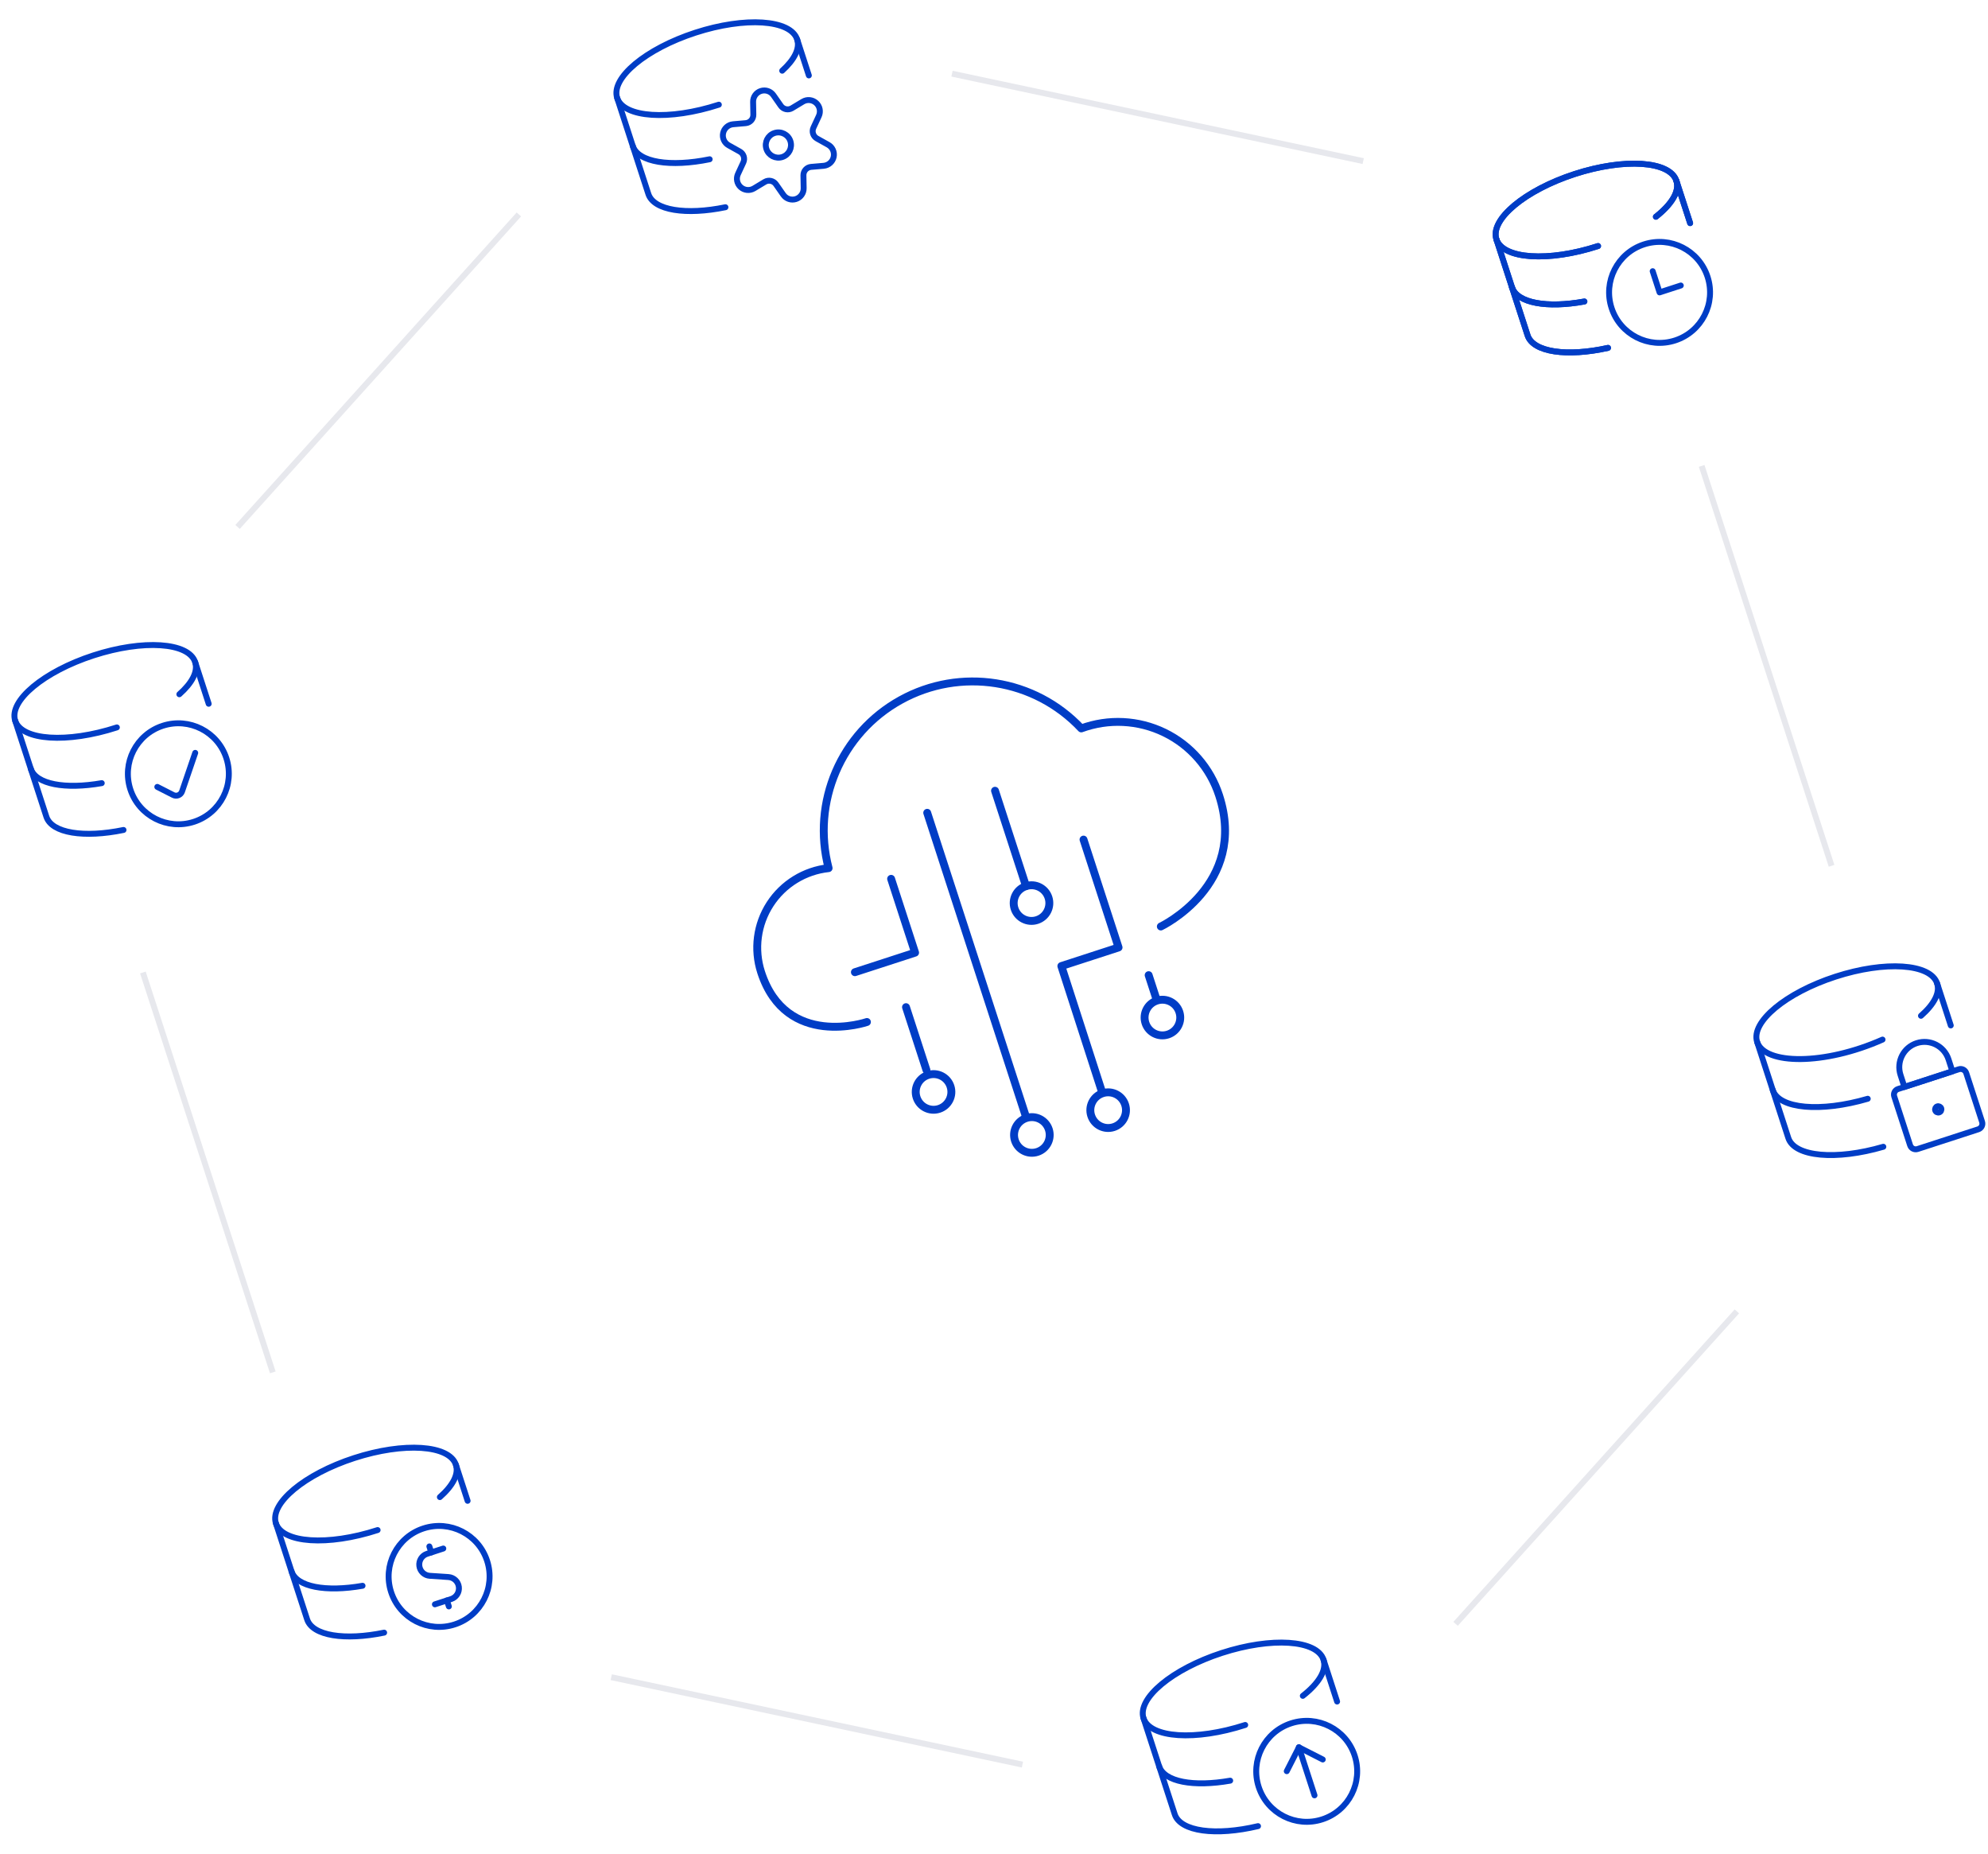
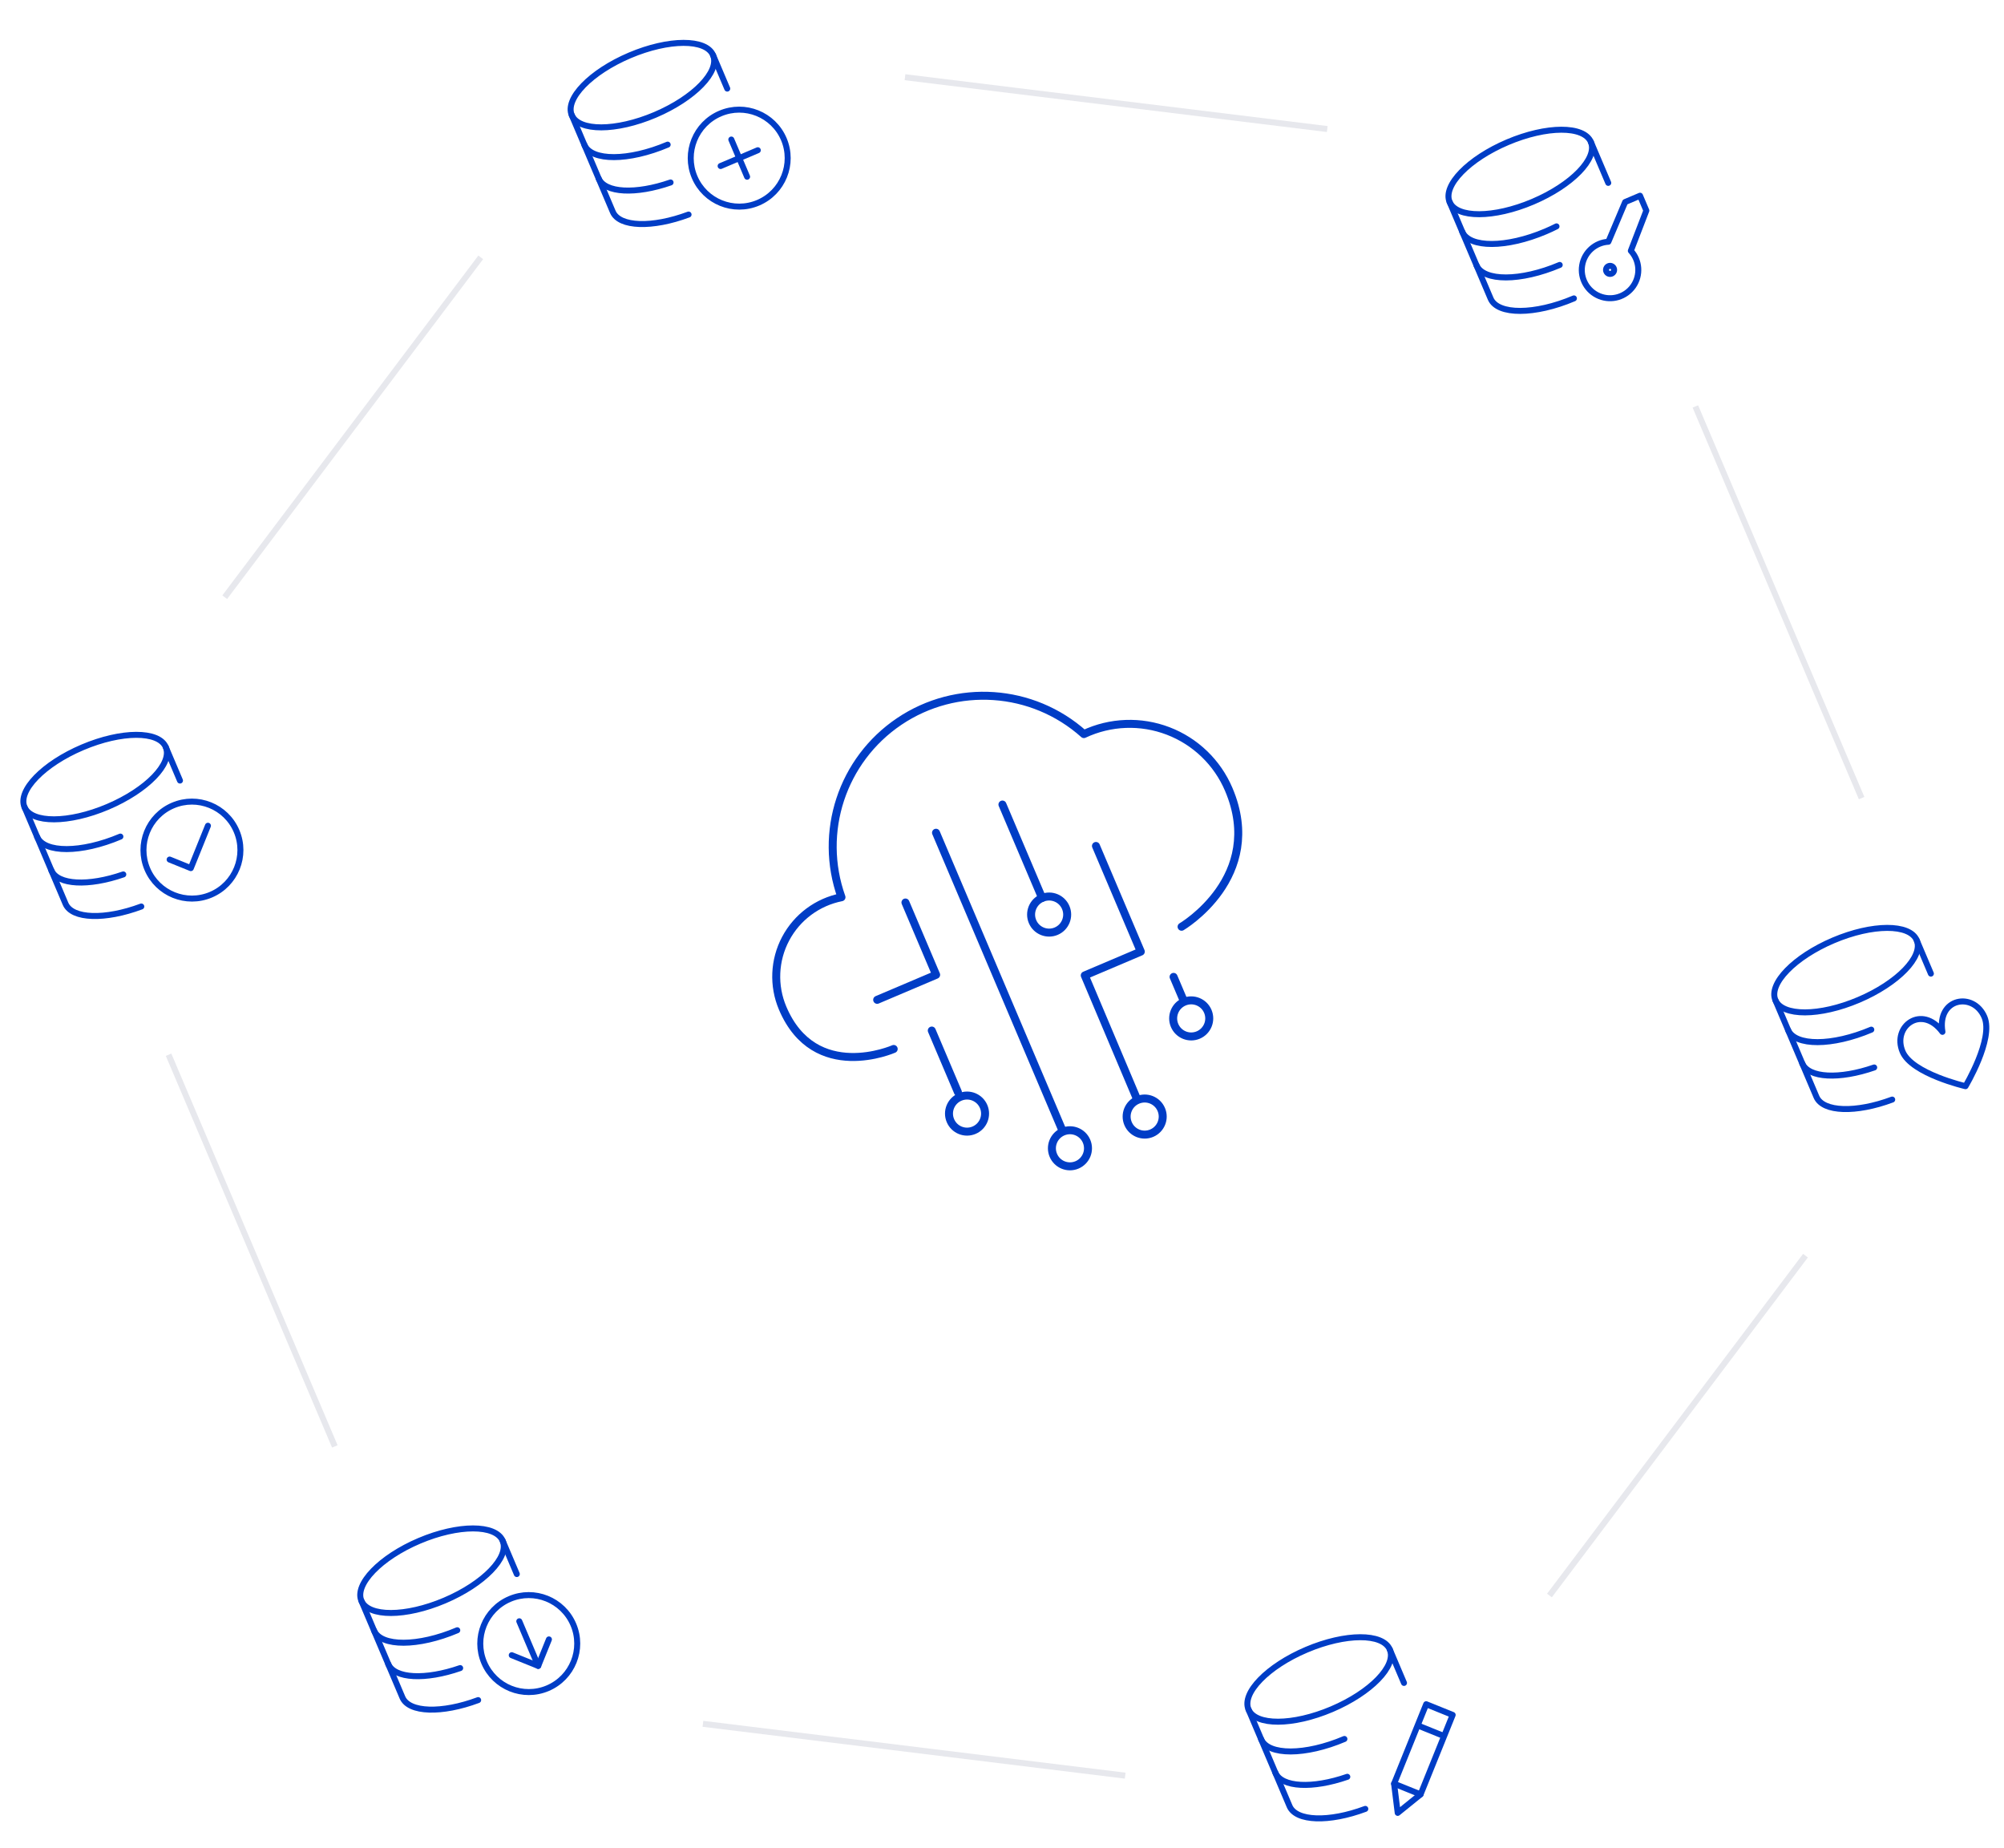
- <svg xmlns="http://www.w3.org/2000/svg" viewBox="0 0 504.17 470">
+ <svg xmlns="http://www.w3.org/2000/svg" viewBox="0 0 502.505 463.212">
  <defs>
-     <style>.a,.b,.c,.d{fill:none;}.a{stroke:#e7e8ed;}.a,.d{stroke-width:1.5px;}.b,.d{stroke:#003dc6;stroke-linecap:round;stroke-linejoin:round;}.b{stroke-width:2px;}</style>
+     <style>
+       .cls-1, .cls-2, .cls-3, .cls-4, .cls-5 {
+         fill: none;
+       }
+ 
+       .cls-1, .cls-2, .cls-5 {
+         stroke: #003dc6;
+         stroke-linejoin: round;
+       }
+ 
+       .cls-1, .cls-5 {
+         stroke-linecap: round;
+       }
+ 
+       .cls-1, .cls-2 {
+         stroke-miterlimit: 10;
+       }
+ 
+       .cls-1, .cls-2, .cls-4 {
+         stroke-width: 1.5px;
+       }
+ 
+       .cls-4 {
+         stroke: #e7e8ed;
+       }
+ 
+       .cls-5 {
+         stroke-width: 2px;
+       }
+     </style>
  </defs>
-   <g transform="matrix(0.951, -0.309, 0.309, 0.951, -1095.108, -1329.17)">
-     <g transform="translate(589.073 1695)">
-       <g transform="translate(0 153.341)">
-         <line class="a" y2="106.62" />
-         <line class="a" y2="106.62" transform="translate(415.683)" />
-       </g>
-       <g transform="translate(57.753 359.992) rotate(-60)">
-         <line class="a" y2="106.62" />
-         <line class="a" y2="106.62" transform="translate(415.683 0)" />
-       </g>
-       <g transform="translate(150.089 0) rotate(60)">
-         <line class="a" y2="106.62" transform="translate(0 0)" />
-         <line class="a" y2="106.62" transform="translate(415.683 0)" />
+   <g id="Group_9549" data-name="Group 9549" transform="matrix(0.921, -0.391, 0.391, 0.921, -2568.499, -3596.22)">
+     <g id="Group_9552" data-name="Group 9552" transform="translate(-421 4129)">
+       <g id="server-key" transform="translate(1693 362)">
+         <g id="Outline_Icons_1_" transform="translate(1.012 1.012)">
+           <g id="New_icons_1_">
+             <g id="Group_9591" data-name="Group 9591">
+               <g id="Group_9589" data-name="Group 9589">
+                 <g id="Group_9588" data-name="Group 9588">
+                   <ellipse id="Ellipse_1324" data-name="Ellipse 1324" class="cls-1" cx="19.234" cy="8.098" rx="19.234" ry="8.098" />
+                   <path id="Path_19220" data-name="Path 19220" class="cls-1" d="M22.77,16.5c-.99.067-2,.1-3.037.1C9.113,16.6.5,12.974.5,8.5" transform="translate(-0.5 7.697)" />
+                   <path id="Path_19221" data-name="Path 19221" class="cls-1" d="M19.734,21.1C9.113,21.1.5,17.474.5,13" transform="translate(-0.5 12.307)" />
+                   <path id="Path_19222" data-name="Path 19222" class="cls-1" d="M19.734,38.918C9.113,38.918.5,35.294.5,30.82V4.5" transform="translate(-0.5 3.598)" />
+                 </g>
+                 <line id="Line_4055" data-name="Line 4055" class="cls-1" y2="11.135" transform="translate(38.467 8.098)" />
+               </g>
+               <g id="Group_9590" data-name="Group 9590" transform="translate(23.282 25.307)">
+                 <path id="Path_19223" data-name="Path 19223" class="cls-2" d="M33.258,13H29.209l-7.76,7.517a7.083,7.083,0,1,0,4.294,4.292l7.515-7.76Z" transform="translate(-12 -13)" />
+                 <circle id="Ellipse_1325" data-name="Ellipse 1325" class="cls-2" cx="1.012" cy="1.012" r="1.012" transform="translate(6.074 13.16)" />
+               </g>
+             </g>
+           </g>
+         </g>
+         <g id="Invisible_Shape">
+           <rect id="Rectangle_11420" data-name="Rectangle 11420" class="cls-3" width="48.59" height="48.59" />
+         </g>
+       </g>
+       <g id="server-favorite-heart-1" transform="translate(1690 578)">
+         <g id="Outline_Icons_1_2" data-name="Outline_Icons_1_" transform="translate(1.012 1.012)">
+           <g id="Outline_Icons">
+             <g id="Group_9587" data-name="Group 9587">
+               <g id="Group_9584" data-name="Group 9584" transform="translate(24.295 26.319)">
+                 <path id="Path_19216" data-name="Path 19216" class="cls-2" d="M23.635,33.746s11.135-8.1,11.135-14.1c0-6.924-9.111-9.111-11.135-.692-2.025-8.418-11.135-6.232-11.135.692C12.5,25.648,23.635,33.746,23.635,33.746Z" transform="translate(-12.5 -13.5)" />
+               </g>
+               <g id="Group_9586" data-name="Group 9586">
+                 <g id="Group_9585" data-name="Group 9585">
+                   <ellipse id="Ellipse_1323" data-name="Ellipse 1323" class="cls-1" cx="19.234" cy="8.098" rx="19.234" ry="8.098" />
+                   <path id="Path_19217" data-name="Path 19217" class="cls-1" d="M19.734,16.6C9.113,16.6.5,12.974.5,8.5" transform="translate(-0.5 7.697)" />
+                   <path id="Path_19218" data-name="Path 19218" class="cls-1" d="M16.7,21C7.519,20.382.5,17.037.5,13" transform="translate(-0.5 12.307)" />
+                   <path id="Path_19219" data-name="Path 19219" class="cls-1" d="M17.709,38.875C8.04,38.448.5,35,.5,30.82V4.5" transform="translate(-0.5 3.598)" />
+                 </g>
+                 <line id="Line_4054" data-name="Line 4054" class="cls-1" y2="9.111" transform="translate(38.467 8.098)" />
+               </g>
+             </g>
+           </g>
+         </g>
+         <g id="Invisible_Shape-2" data-name="Invisible_Shape">
+           <rect id="Rectangle_11419" data-name="Rectangle 11419" class="cls-3" width="48.59" height="48.59" />
+         </g>
+       </g>
+       <g id="server-edit-1" transform="translate(1499 690)">
+         <g id="Outline_Icons_1_3" data-name="Outline_Icons_1_" transform="translate(1.012 1.012)">
+           <g id="Outline_Icons-2" data-name="Outline_Icons">
+             <g id="Group_9583" data-name="Group 9583">
+               <g id="Group_9580" data-name="Group 9580" transform="translate(24.291 24.291)">
+                 <path id="Path_19212" data-name="Path 19212" class="cls-1" d="M19.584,32.748,12.5,34.772l2.025-7.086L29.711,12.5l5.061,5.061Z" transform="translate(-12.498 -12.498)" />
+                 <line id="Line_4051" data-name="Line 4051" class="cls-2" x2="5.061" y2="5.061" transform="translate(13.164 4.049)" />
+                 <line id="Line_4052" data-name="Line 4052" class="cls-1" x2="5.061" y2="5.061" transform="translate(2.025 15.188)" />
+               </g>
+               <g id="Group_9582" data-name="Group 9582">
+                 <g id="Group_9581" data-name="Group 9581">
+                   <ellipse id="Ellipse_1322" data-name="Ellipse 1322" class="cls-1" cx="19.234" cy="8.098" rx="19.234" ry="8.098" />
+                   <path id="Path_19213" data-name="Path 19213" class="cls-1" d="M19.734,16.6C9.113,16.6.5,12.974.5,8.5" transform="translate(-0.5 7.697)" />
+                   <path id="Path_19214" data-name="Path 19214" class="cls-1" d="M16.7,21C7.519,20.382.5,17.037.5,13" transform="translate(-0.5 12.307)" />
+                   <path id="Path_19215" data-name="Path 19215" class="cls-1" d="M17.709,38.873C8.04,38.448.5,35,.5,30.82V4.5" transform="translate(-0.5 3.598)" />
+                 </g>
+                 <line id="Line_4053" data-name="Line 4053" class="cls-1" y2="9.111" transform="translate(38.467 8.098)" />
+               </g>
+             </g>
+           </g>
+         </g>
+         <g id="Invisible_Shape-3" data-name="Invisible_Shape">
+           <rect id="Rectangle_11418" data-name="Rectangle 11418" class="cls-3" width="48.59" height="48.59" />
+         </g>
+       </g>
+       <g id="server-download-1" transform="translate(1305 578)">
+         <g id="Outline_Icons_1_4" data-name="Outline_Icons_1_" transform="translate(1.012 1.012)">
+           <g id="Outline_Icons-3" data-name="Outline_Icons">
+             <g id="Group_9579" data-name="Group 9579">
+               <g id="Group_9576" data-name="Group 9576" transform="translate(22.27 22.27)">
+                 <path id="Path_19207" data-name="Path 19207" class="cls-1" d="M15,18l5.061,5.061L25.123,18" transform="translate(-7.914 -4.84)" />
+                 <circle id="Ellipse_1321" data-name="Ellipse 1321" class="cls-2" cx="12.148" cy="12.148" r="12.148" />
+                 <line id="Line_4049" data-name="Line 4049" class="cls-1" y2="12.148" transform="translate(12.148 6.074)" />
+               </g>
+               <g id="Group_9578" data-name="Group 9578">
+                 <g id="Group_9577" data-name="Group 9577">
+                   <path id="Path_19208" data-name="Path 19208" class="cls-1" d="M38.967,8.647c0,4.466-8.613,8.1-19.234,8.1S.5,13.113.5,8.647,9.113.5,19.734.5,38.967,4.173,38.967,8.647Z" transform="translate(-0.5 -0.5)" />
+                   <path id="Path_19209" data-name="Path 19209" class="cls-1" d="M19.734,16.622C9.113,16.622.5,12.99.5,8.524" transform="translate(-0.5 7.721)" />
+                   <path id="Path_19210" data-name="Path 19210" class="cls-1" d="M16.7,21.02C7.519,20.4.5,17.056.5,13.025" transform="translate(-0.5 12.333)" />
+                   <path id="Path_19211" data-name="Path 19211" class="cls-1" d="M17.709,38.9C8.04,38.473.5,35.053.5,30.868V4.5" transform="translate(-0.5 3.598)" />
+                 </g>
+                 <line id="Line_4050" data-name="Line 4050" class="cls-1" y2="9.111" transform="translate(38.467 8.098)" />
+               </g>
+             </g>
+           </g>
+         </g>
+         <g id="Invisible_Shape-4" data-name="Invisible_Shape">
+           <rect id="Rectangle_11417" data-name="Rectangle 11417" class="cls-3" width="48.59" height="48.59" />
+         </g>
+       </g>
+       <g id="server-add-1" transform="translate(1499 256)">
+         <g id="Outline_Icons_1_5" data-name="Outline_Icons_1_" transform="translate(1.012 1.012)">
+           <g id="Outline_Icons-4" data-name="Outline_Icons">
+             <g id="Group_9571" data-name="Group 9571">
+               <circle id="Ellipse_1317" data-name="Ellipse 1317" class="cls-2" cx="12.148" cy="12.148" r="12.148" transform="translate(22.27 22.27)" />
+               <line id="Line_4045" data-name="Line 4045" class="cls-1" x2="10.123" transform="translate(29.356 34.418)" />
+               <line id="Line_4046" data-name="Line 4046" class="cls-1" y1="10.123" transform="translate(34.418 29.356)" />
+               <g id="Group_9570" data-name="Group 9570">
+                 <g id="Group_9569" data-name="Group 9569">
+                   <ellipse id="Ellipse_1318" data-name="Ellipse 1318" class="cls-1" cx="19.234" cy="8.098" rx="19.234" ry="8.098" />
+                   <path id="Path_19200" data-name="Path 19200" class="cls-1" d="M19.734,16.6C9.113,16.6.5,12.974.5,8.5" transform="translate(-0.5 7.697)" />
+                   <path id="Path_19201" data-name="Path 19201" class="cls-1" d="M16.7,21C7.519,20.382.5,17.037.5,13" transform="translate(-0.5 12.307)" />
+                   <path id="Path_19202" data-name="Path 19202" class="cls-1" d="M17.709,38.873C8.04,38.448.5,35,.5,30.82V4.5" transform="translate(-0.5 3.598)" />
+                 </g>
+                 <line id="Line_4047" data-name="Line 4047" class="cls-1" y2="9.111" transform="translate(38.467 8.098)" />
+               </g>
+             </g>
+           </g>
+         </g>
+         <g id="Invisible_Shape-5" data-name="Invisible_Shape">
+           <rect id="Rectangle_11415" data-name="Rectangle 11415" class="cls-3" width="48.59" height="48.59" />
+         </g>
+       </g>
+       <g id="Group_7633" data-name="Group 7633" transform="translate(1315 289)">
+         <g id="Group_7557" data-name="Group 7557" transform="translate(0 153.341)">
+           <line id="Line_42" data-name="Line 42" class="cls-4" y2="106.62" />
+           <line id="Line_43" data-name="Line 43" class="cls-4" y2="106.62" transform="translate(415.683)" />
+         </g>
+         <g id="Group_7558" data-name="Group 7558" transform="translate(57.753 359.992) rotate(-60)">
+           <line id="Line_42-2" data-name="Line 42" class="cls-4" y2="106.62" />
+           <line id="Line_43-2" data-name="Line 43" class="cls-4" y2="106.62" transform="translate(415.683 0)" />
+         </g>
+         <g id="Group_7559" data-name="Group 7559" transform="translate(150.089 0) rotate(60)">
+           <line id="Line_42-3" data-name="Line 42" class="cls-4" y2="106.62" transform="translate(0 0)" />
+           <line id="Line_43-3" data-name="Line 43" class="cls-4" y2="106.62" transform="translate(415.683 0)" />
+         </g>
+       </g>
+       <g id="server-check-1" transform="translate(1305 362)">
+         <g id="Outline_Icons_1_6" data-name="Outline_Icons_1_" transform="translate(1.012 1.012)">
+           <g id="Outline_Icons-5" data-name="Outline_Icons">
+             <g id="Group_9575" data-name="Group 9575">
+               <g id="Group_9572" data-name="Group 9572" transform="translate(22.27 22.27)">
+                 <circle id="Ellipse_1319" data-name="Ellipse 1319" class="cls-1" cx="12.148" cy="12.148" r="12.148" />
+                 <path id="Path_19203" data-name="Path 19203" class="cls-1" d="M26.648,15.5l-8.1,8.1L14.5,19.549" transform="translate(-8.426 -7.402)" />
+               </g>
+               <g id="Group_9574" data-name="Group 9574">
+                 <g id="Group_9573" data-name="Group 9573">
+                   <ellipse id="Ellipse_1320" data-name="Ellipse 1320" class="cls-1" cx="19.234" cy="8.098" rx="19.234" ry="8.098" />
+                   <path id="Path_19204" data-name="Path 19204" class="cls-1" d="M19.734,16.6C9.113,16.6.5,12.974.5,8.5" transform="translate(-0.5 7.697)" />
+                   <path id="Path_19205" data-name="Path 19205" class="cls-1" d="M16.7,21C7.519,20.382.5,17.037.5,13" transform="translate(-0.5 12.307)" />
+                   <path id="Path_19206" data-name="Path 19206" class="cls-1" d="M17.709,38.873C8.04,38.448.5,35,.5,30.82V4.5" transform="translate(-0.5 3.598)" />
+                 </g>
+                 <line id="Line_4048" data-name="Line 4048" class="cls-1" y2="9.111" transform="translate(38.467 8.098)" />
+               </g>
+             </g>
+           </g>
+         </g>
+         <g id="Invisible_Shape-6" data-name="Invisible_Shape">
+           <rect id="Rectangle_11416" data-name="Rectangle 11416" class="cls-3" width="48.59" height="48.59" />
+         </g>
      </g>
    </g>
-     <g transform="translate(-528 793)">
-       <path class="b" d="M72.359,73.014V92.693H56.308" transform="translate(1232.531 1018.381)" />
-       <line class="b" y2="80.797" transform="translate(1318.773 1078.298)" />
-       <path class="b" d="M85.308,68v28.76H70.05l-.057,33.449" transform="translate(1269.067 1029.011)" />
-       <line class="b" y2="25.43" transform="translate(1336.857 1078.298)" />
-       <circle class="b" cx="4.521" cy="4.521" r="4.521" transform="translate(1332.335 1103.728)" />
-       <circle class="b" cx="4.521" cy="4.521" r="4.521" transform="translate(1334.596 1159.675)" />
-       <line class="b" y2="16.753" transform="translate(1298.428 1123.508)" />
-       <line class="b" y2="6.551" transform="translate(1359.461 1134.81)" />
-       <circle class="b" cx="4.521" cy="4.521" r="4.521" transform="translate(1293.907 1141.592)" />
-       <circle class="b" cx="4.521" cy="4.521" r="4.521" transform="translate(1354.94 1141.592)" />
-       <circle class="b" cx="4.521" cy="4.521" r="4.521" transform="translate(1314.252 1159.675)" />
-       <g transform="translate(1266.216 1048.347)">
-         <path class="b" d="M101.5,76.181s24.328-3.17,24.328-27.03a26.974,26.974,0,0,0-28-26.973A37.778,37.778,0,0,0,25.936,36.069,20.264,20.264,0,0,0,1.5,55.9c0,20.6,21.622,20.277,21.622,20.277" transform="translate(-1.5 -0.5)" />
-       </g>
-       <rect class="c" width="135.629" height="135.629" transform="translate(1260 1041)" />
-     </g>
-     <g transform="translate(577.25 1981.249)">
-       <path class="d" d="M24.75,19.951c-13.254,0-24-4.3-24-9.6s10.746-9.6,24-9.6,24,4.3,24,9.6c0,2.522-2.432,4.817-6.4,6.53" transform="translate(0 0)" />
-       <line class="d" y1="9.6" transform="translate(48.75 10.351)" />
-       <path class="d" d="M.75,5.251v12.8c0,4.181,6.682,7.738,16,9.054" transform="translate(0 5.1)" />
-       <path class="d" d="M.75,11.251v12.8c0,4.405,7.422,8.119,17.538,9.248" transform="translate(0 11.9)" />
-       <path class="d" d="M22.574,14.251H18.237A2.863,2.863,0,0,0,17.17,19.77l4.4,1.76a2.863,2.863,0,0,1-1.067,5.521H16.174" transform="translate(16.576 15.3)" />
-       <line class="d" y1="1.6" transform="translate(35.95 27.951)" />
-       <line class="d" y1="1.6" transform="translate(35.95 42.351)" />
-       <circle class="d" cx="12.8" cy="12.8" r="12.8" transform="translate(23.15 23.151)" />
-     </g>
-     <g transform="translate(577.25 1767.249)">
-       <path class="d" d="M24.75,19.951c-13.254,0-24-4.3-24-9.6s10.746-9.6,24-9.6,24,4.3,24,9.6c0,2.5-2.4,4.785-6.33,6.5" transform="translate(0 0)" />
-       <line class="d" y1="11.095" transform="translate(48.75 10.351)" />
-       <path class="d" d="M.75,5.251v12.8c0,4.177,6.673,7.731,15.987,9.052" transform="translate(0 5.1)" />
-       <path class="d" d="M.75,11.251v12.8c0,4.41,7.437,8.126,17.568,9.25" transform="translate(0 11.9)" />
-       <circle class="d" cx="12.8" cy="12.8" r="12.8" transform="translate(23.15 23.151)" />
-       <path class="d" d="M26.2,15.506,20,23.771a1.6,1.6,0,0,1-2.413.171l-3.2-3.2" transform="translate(15.456 16.722)" />
-     </g>
-     <g transform="translate(972.25 1767.249)">
-       <circle class="d" cx="12.8" cy="12.8" r="12.8" transform="translate(23.15 23.151)" />
-       <path class="d" d="M22.908,20.257H17.25V14.6" transform="translate(18.7 15.694)" />
-       <path class="d" d="M40.987,17.419c4.772-1.754,7.763-4.267,7.763-7.068,0-5.3-10.746-9.6-24-9.6s-24,4.3-24,9.6,10.746,9.6,24,9.6" transform="translate(0 0)" />
-       <path class="d" d="M.75,11.251c0,4.233,6.85,7.825,16.356,9.1" transform="translate(0 11.9)" />
-       <path class="d" d="M.75,5.251v25.6c0,4.533,7.857,8.333,18.421,9.338" transform="translate(0 5.1)" />
-       <line class="d" y1="11.29" transform="translate(48.75 10.351)" />
-       <path class="d" d="M40.987,17.419c4.772-1.754,7.763-4.267,7.763-7.068,0-5.3-10.746-9.6-24-9.6s-24,4.3-24,9.6,10.746,9.6,24,9.6" transform="translate(0 0)" />
-       <path class="d" d="M.75,11.251c0,4.233,6.85,7.825,16.356,9.1" transform="translate(0 11.9)" />
-       <path class="d" d="M.75,5.251v25.6c0,4.533,7.857,8.333,18.421,9.338" transform="translate(0 5.1)" />
-       <line class="d" y1="11.29" transform="translate(48.75 10.351)" />
-     </g>
-     <g transform="translate(972.25 1981.249)">
-       <path class="d" d="M31.184,19.616C15.15,21.282.75,16.489.75,10.351c0-5.3,10.746-9.6,24-9.6s24,4.3,24,9.6c0,2.526-2.441,4.826-6.432,6.539" transform="translate(0 0)" />
-       <line class="d" y1="11.2" transform="translate(48.75 10.351)" />
-       <path class="d" d="M.75,5.251v12.8c0,5.062,9.8,9.212,22.229,9.574" transform="translate(0 5.1)" />
-       <path class="d" d="M.75,11.251v12.8c0,5.062,9.813,9.212,22.229,9.574" transform="translate(0 11.9)" />
-       <rect class="d" width="19.2" height="16" rx="1.5" transform="translate(29.55 32.751)" />
-       <path class="d" d="M22.15,11.251h0a6.4,6.4,0,0,0-6.4,6.4v3.2h12.8v-3.2a6.4,6.4,0,0,0-6.4-6.4Z" transform="translate(17 11.9)" />
-       <path class="d" d="M19.175,19.155a.8.8,0,1,0,.8.8.8.8,0,0,0-.8-.8h0" transform="translate(19.975 20.858)" />
-     </g>
-     <g transform="translate(771.25 2096.249)">
-       <path class="d" d="M24.75,19.951c-13.254,0-24-4.3-24-9.6s10.746-9.6,24-9.6,24,4.3,24,9.6c0,2.807-3.014,5.333-7.823,7.091" transform="translate(0 0)" />
-       <line class="d" y1="11.153" transform="translate(48.75 10.351)" />
-       <path class="d" d="M.75,5.251v12.8c0,4.181,6.686,7.738,16.013,9.054" transform="translate(0 5.1)" />
-       <path class="d" d="M.75,11.251v12.8c0,4.638,8.226,8.508,19.162,9.4" transform="translate(0 11.9)" />
-       <circle class="d" cx="12.8" cy="12.8" r="12.8" transform="translate(23.15 23.151)" />
-       <line class="d" y1="12.8" transform="translate(35.95 29.551)" />
-       <line class="d" x1="4.8" y2="4.8" transform="translate(31.15 29.551)" />
-       <line class="d" x2="4.8" y2="4.8" transform="translate(35.95 29.551)" />
-     </g>
-     <g transform="translate(771.25 1664.249)">
-       <path class="d" d="M24.75,19.951c-13.254,0-24-4.3-24-9.6s10.746-9.6,24-9.6,24,4.3,24,9.6c0,2.447-2.289,4.681-6.057,6.374" transform="translate(0 0)" />
-       <line class="d" y1="9.6" transform="translate(48.75 10.351)" />
-       <path class="d" d="M.75,5.251v12.8c0,4.4,7.407,8.107,17.506,9.244" transform="translate(0 5.1)" />
-       <path class="d" d="M.75,11.251v12.8C.75,28.458,8.176,32.17,18.3,33.3" transform="translate(0 11.9)" />
-       <circle class="d" cx="3.2" cy="3.2" r="3.2" transform="translate(32.75 31.151)" />
-       <path class="d" d="M26.764,11.777l.943,3.1a2.118,2.118,0,0,0,2.5,1.453l3.14-.727a2.857,2.857,0,0,1,2.72,4.734l-2.2,2.366a2.133,2.133,0,0,0,0,2.906l2.2,2.37a2.857,2.857,0,0,1-2.72,4.732l-3.14-.727a2.118,2.118,0,0,0-2.5,1.453l-.943,3.091a2.837,2.837,0,0,1-5.436,0l-.943-3.1a2.118,2.118,0,0,0-2.5-1.453l-3.14.727a2.857,2.857,0,0,1-2.72-4.732l2.2-2.37a2.133,2.133,0,0,0,0-2.906l-2.2-2.37a2.857,2.857,0,0,1,2.72-4.734l3.14.727a2.118,2.118,0,0,0,2.5-1.453l.943-3.1a2.837,2.837,0,0,1,5.436.011Z" transform="translate(11.904 10.198)" />
+     <g id="Group_9554" data-name="Group 9554" transform="translate(-226 3517)">
+       <path id="Path_18556" data-name="Path 18556" class="cls-5" d="M72.359,73.014V92.693H56.308" transform="translate(1232.531 1018.381)" />
+       <line id="Line_3735" data-name="Line 3735" class="cls-5" y2="80.797" transform="translate(1318.773 1078.298)" />
+       <path id="Path_18557" data-name="Path 18557" class="cls-5" d="M85.308,68v28.76H70.05l-.057,33.449" transform="translate(1269.067 1029.011)" />
+       <line id="Line_3736" data-name="Line 3736" class="cls-5" y2="25.43" transform="translate(1336.857 1078.298)" />
+       <circle id="Ellipse_1287" data-name="Ellipse 1287" class="cls-5" cx="4.521" cy="4.521" r="4.521" transform="translate(1332.335 1103.728)" />
+       <circle id="Ellipse_1288" data-name="Ellipse 1288" class="cls-5" cx="4.521" cy="4.521" r="4.521" transform="translate(1334.596 1159.675)" />
+       <line id="Line_3739" data-name="Line 3739" class="cls-5" y2="16.753" transform="translate(1298.428 1123.508)" />
+       <line id="Line_3845" data-name="Line 3845" class="cls-5" y2="6.551" transform="translate(1359.461 1134.81)" />
+       <circle id="Ellipse_1301" data-name="Ellipse 1301" class="cls-5" cx="4.521" cy="4.521" r="4.521" transform="translate(1293.907 1141.592)" />
+       <circle id="Ellipse_1309" data-name="Ellipse 1309" class="cls-5" cx="4.521" cy="4.521" r="4.521" transform="translate(1354.94 1141.592)" />
+       <circle id="Ellipse_1302" data-name="Ellipse 1302" class="cls-5" cx="4.521" cy="4.521" r="4.521" transform="translate(1314.252 1159.675)" />
+       <g id="Group_9249" data-name="Group 9249" transform="translate(1266.216 1048.347)">
+         <path id="Path_19011" data-name="Path 19011" class="cls-5" d="M101.5,76.181s24.328-3.17,24.328-27.03a26.974,26.974,0,0,0-28-26.973A37.778,37.778,0,0,0,25.936,36.069,20.264,20.264,0,0,0,1.5,55.9c0,20.6,21.622,20.277,21.622,20.277" transform="translate(-1.5 -0.5)" />
+       </g>
+       <rect id="Rectangle_11320" data-name="Rectangle 11320" class="cls-3" width="135.629" height="135.629" transform="translate(1260 1041)" />
    </g>
  </g>
</svg>
